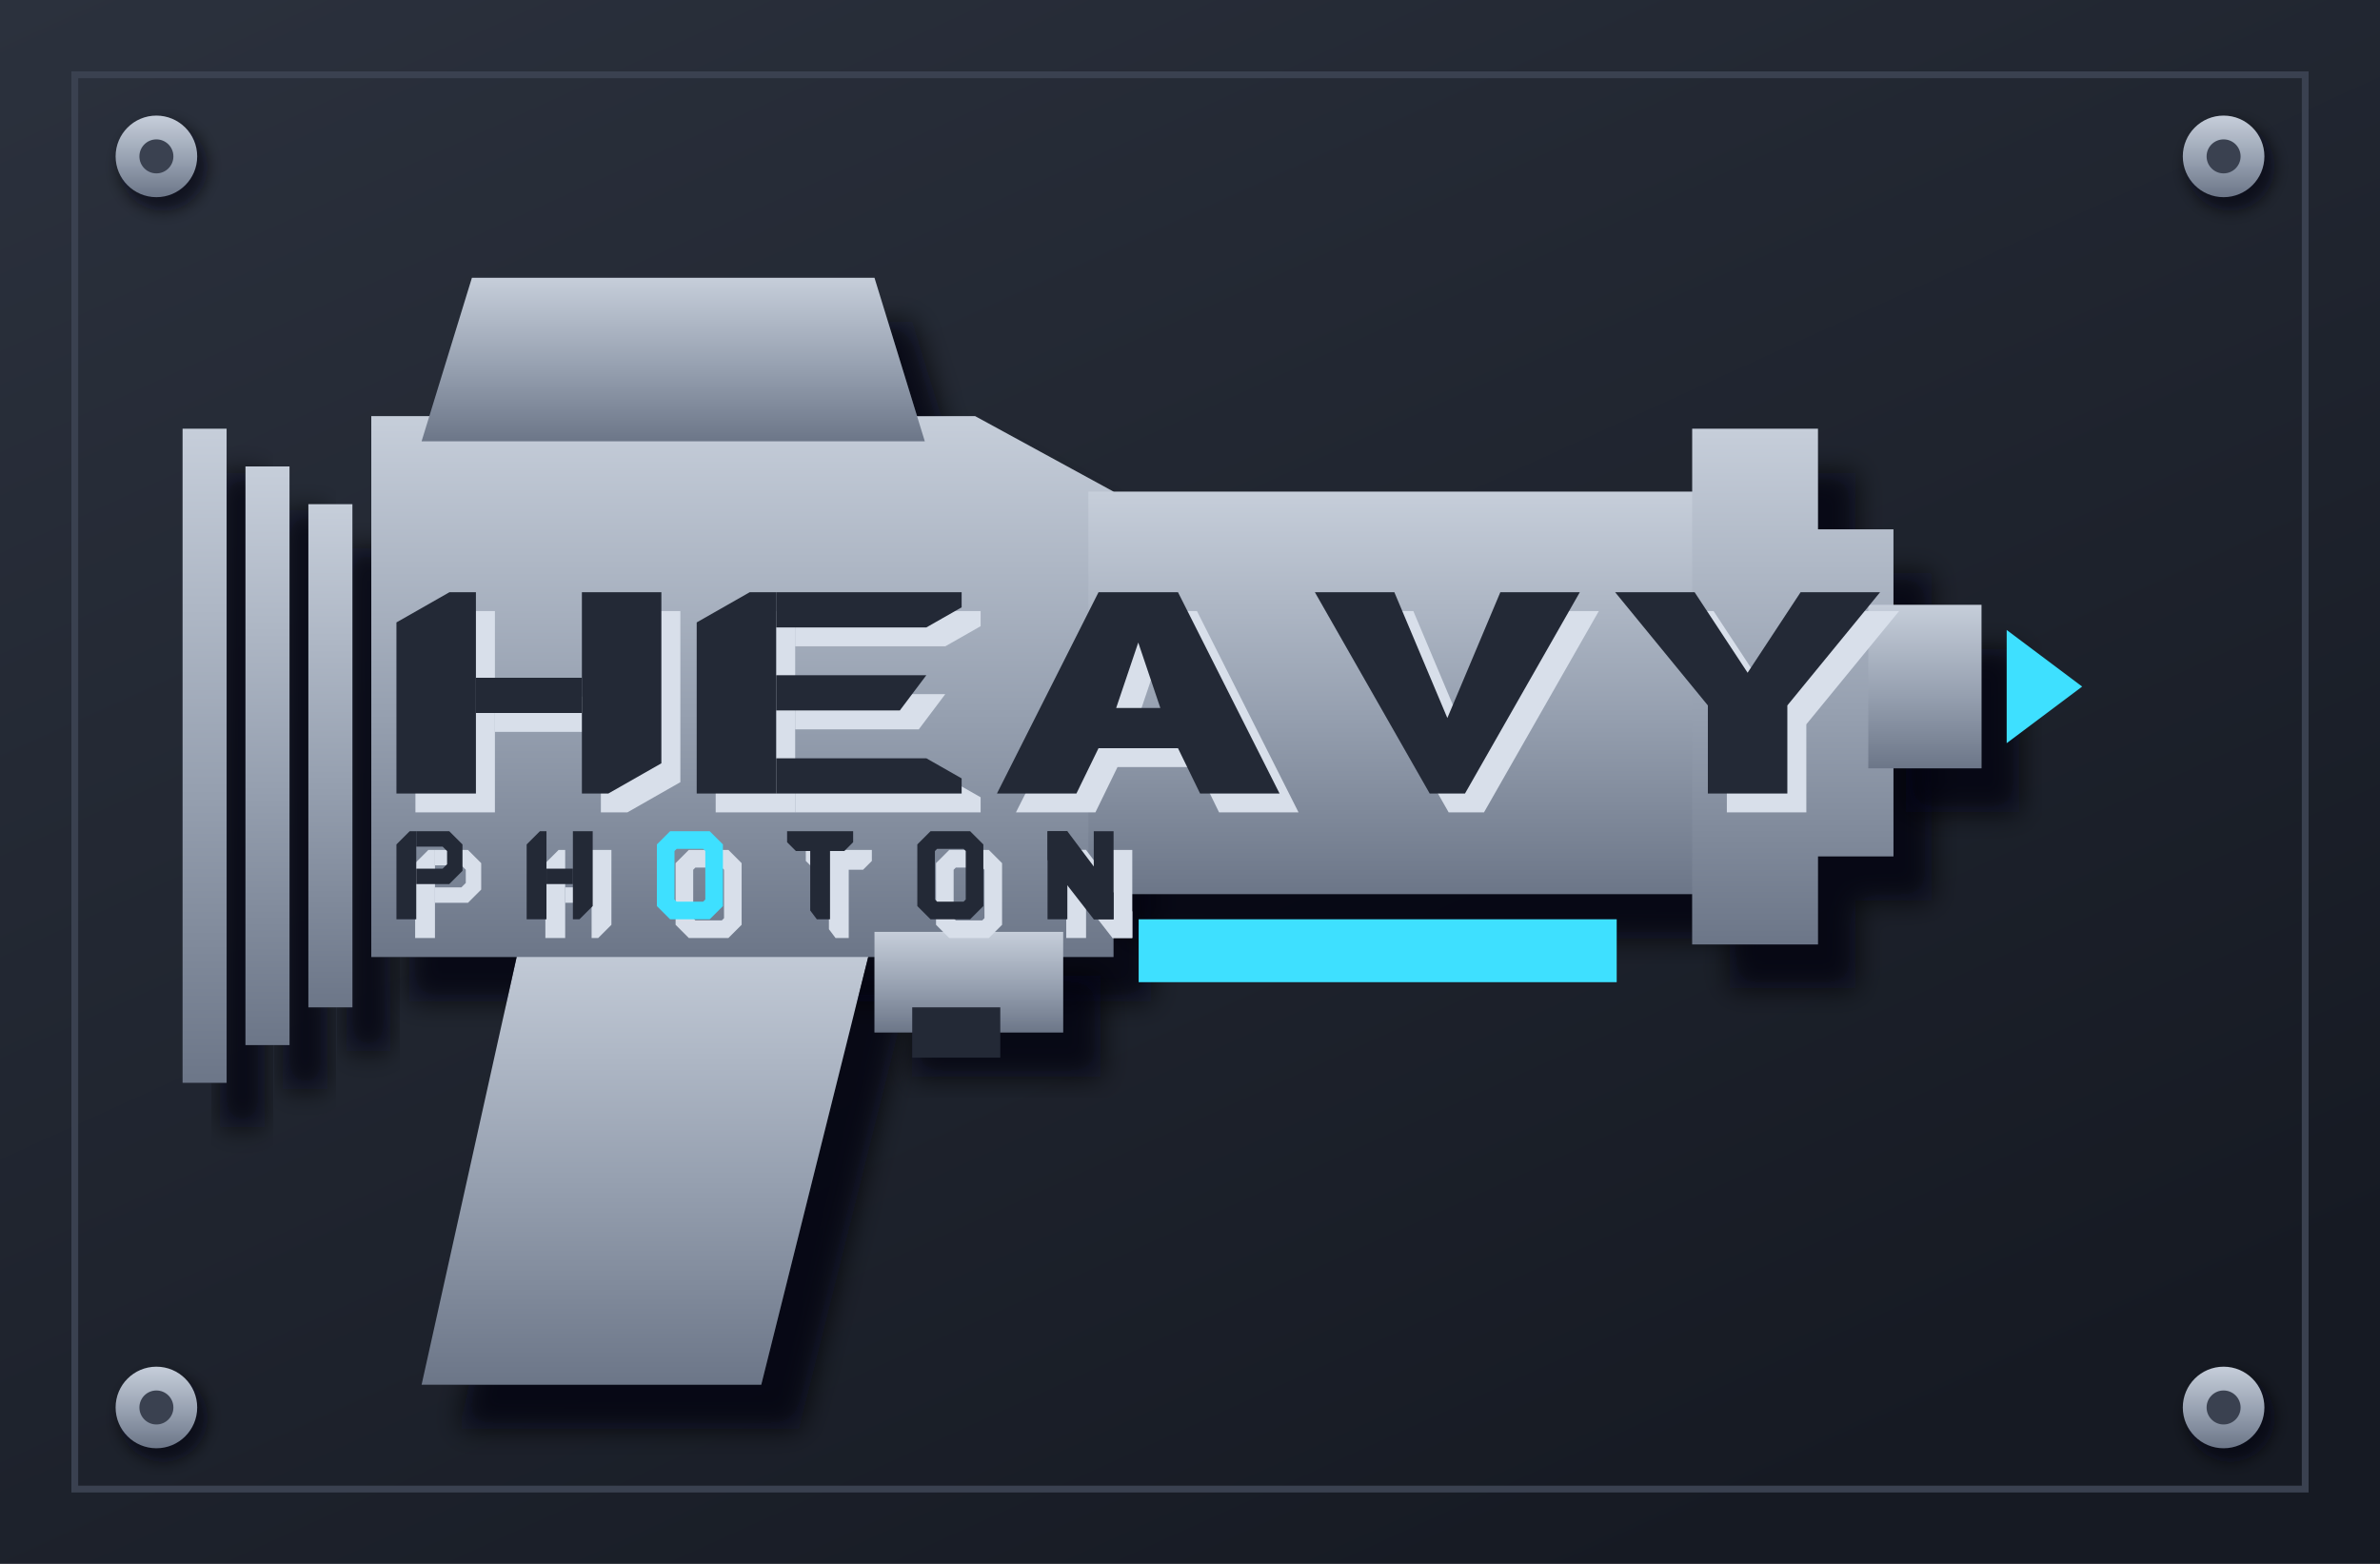
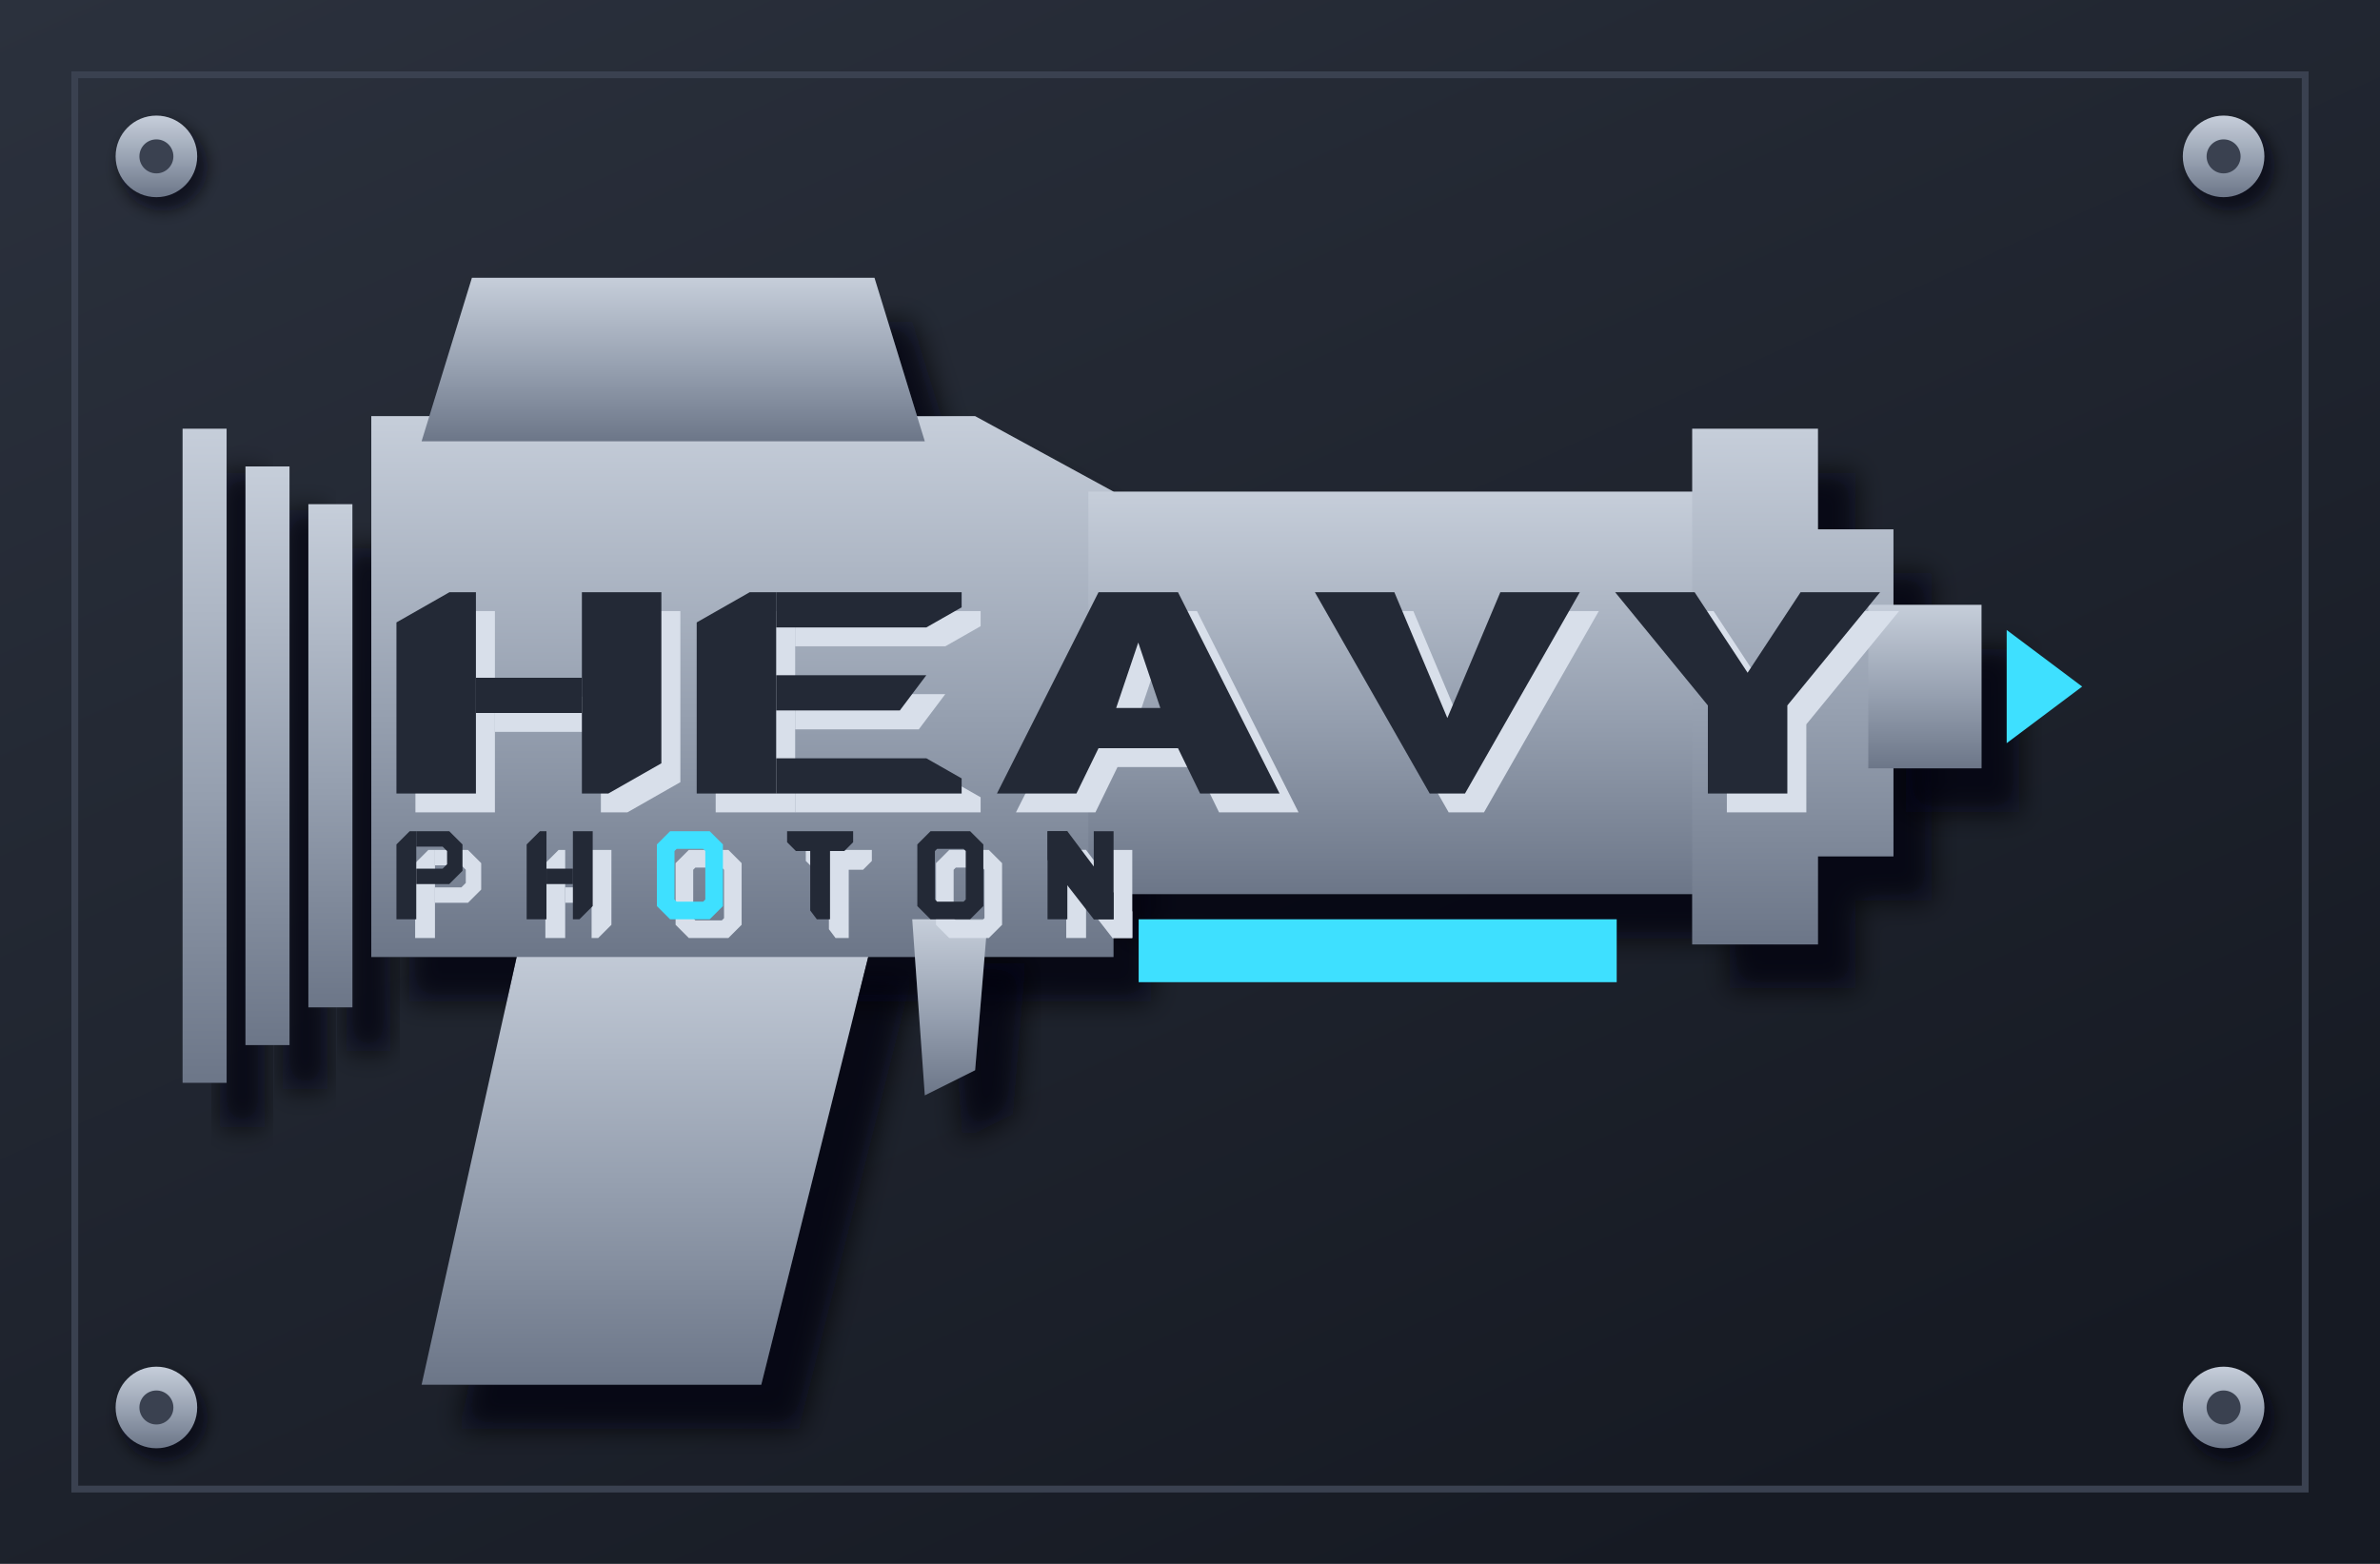
<svg xmlns="http://www.w3.org/2000/svg" viewBox="0 0 700 460" width="700" height="460">
  <defs>
    <linearGradient id="plate3" x1="0" y1="0" x2="0.7" y2="1">
      <stop offset="0" stop-color="#2B313D" />
      <stop offset="1" stop-color="#161A23" />
    </linearGradient>
    <linearGradient id="steel3" x1="0" y1="0" x2="0" y2="1">
      <stop offset="0" stop-color="#C6CEDA" />
      <stop offset="0.55" stop-color="#96A0B0" />
      <stop offset="1" stop-color="#6C7688" />
    </linearGradient>
    <filter id="soften3" x="-20%" y="-20%" width="140%" height="140%">
      <feGaussianBlur stdDeviation="2.2" />
    </filter>
  </defs>
  <mask id="gunout" maskUnits="userSpaceOnUse" x="-2000" y="-2000" width="6000" height="6000">
    <rect x="-2000" y="-2000" width="6000" height="6000" fill="#fff" />
    <g fill="#000">
      <rect x="2" y="66" width="7" height="104" />
      <rect x="12" y="72" width="7" height="92" />
      <rect x="22" y="78" width="7" height="80" />
      <path d="M56,146 L112,146 L94,218 L40,218 Z" />
      <path d="M32,64 L128,64 L150,76 L150,150 L32,150 Z" />
      <path d="M48,42 L112,42 L120,68 L40,68 Z" />
-       <rect x="112" y="146" width="30" height="16" />
+       <path d="M118,144 L130,144 L128,168 L120,172 Z" />
      <path d="M146,76 L246,76 L246,140 L146,140 Z" />
      <path d="M242,66 L262,66 L262,82 L274,82 L274,134 L262,134 L262,148 L242,148 Z" />
      <rect x="270" y="94" width="18" height="26" />
    </g>
  </mask>
  <rect width="700" height="460" fill="url(#plate3)" />
  <rect x="22" y="22" width="656" height="416" fill="none" stroke="#3A4150" stroke-width="2" />
  <circle cx="48" cy="49" r="13" fill="#04060A" opacity="0.6" filter="url(#soften3)" />
  <circle cx="46" cy="46" r="12" fill="url(#steel3)" />
  <circle cx="46" cy="46" r="5" fill="#3A4150" />
  <circle cx="656" cy="49" r="13" fill="#04060A" opacity="0.6" filter="url(#soften3)" />
  <circle cx="654" cy="46" r="12" fill="url(#steel3)" />
  <circle cx="654" cy="46" r="5" fill="#3A4150" />
  <circle cx="48" cy="417" r="13" fill="#04060A" opacity="0.6" filter="url(#soften3)" />
  <circle cx="46" cy="414" r="12" fill="url(#steel3)" />
  <circle cx="46" cy="414" r="5" fill="#3A4150" />
  <circle cx="656" cy="417" r="13" fill="#04060A" opacity="0.6" filter="url(#soften3)" />
  <circle cx="654" cy="414" r="12" fill="url(#steel3)" />
  <circle cx="654" cy="414" r="5" fill="#3A4150" />
  <g id="gun" transform="translate(50 4) scale(1.85)">
    <g id="fin-1">
      <g mask="url(#gunout)">
        <g fill="#04060A" opacity="0.75" filter="url(#soften3)" transform="translate(6 7)">
          <rect x="2" y="66" width="7" height="104" />
        </g>
      </g>
      <g fill="url(#steel3)">
        <rect x="2" y="66" width="7" height="104" />
      </g>
    </g>
    <g id="fin-2">
      <g mask="url(#gunout)">
        <g fill="#04060A" opacity="0.75" filter="url(#soften3)" transform="translate(6 7)">
          <rect x="12" y="72" width="7" height="92" />
        </g>
      </g>
      <g fill="url(#steel3)">
        <rect x="12" y="72" width="7" height="92" />
      </g>
    </g>
    <g id="fin-3">
      <g mask="url(#gunout)">
        <g fill="#04060A" opacity="0.75" filter="url(#soften3)" transform="translate(6 7)">
          <rect x="22" y="78" width="7" height="80" />
        </g>
      </g>
      <g fill="url(#steel3)">
        <rect x="22" y="78" width="7" height="80" />
      </g>
    </g>
    <g id="grip">
      <g mask="url(#gunout)">
        <g fill="#04060A" opacity="0.75" filter="url(#soften3)" transform="translate(6 7)">
          <path d="M56,146 L112,146 L94,218 L40,218 Z" />
        </g>
      </g>
      <g fill="url(#steel3)">
        <path d="M56,146 L112,146 L94,218 L40,218 Z" />
      </g>
    </g>
    <g id="body">
      <g mask="url(#gunout)">
        <g fill="#04060A" opacity="0.75" filter="url(#soften3)" transform="translate(6 7)">
          <path d="M32,64 L128,64 L150,76 L150,150 L32,150 Z" />
        </g>
      </g>
      <g fill="url(#steel3)">
        <path d="M32,64 L128,64 L150,76 L150,150 L32,150 Z" />
      </g>
    </g>
    <g id="sight">
      <g mask="url(#gunout)">
        <g fill="#04060A" opacity="0.75" filter="url(#soften3)" transform="translate(6 7)">
          <path d="M48,42 L112,42 L120,68 L40,68 Z" />
        </g>
      </g>
      <g fill="url(#steel3)">
        <path d="M48,42 L112,42 L120,68 L40,68 Z" />
      </g>
    </g>
    <g id="trigger">
      <g mask="url(#gunout)">
        <g fill="#04060A" opacity="0.75" filter="url(#soften3)" transform="translate(6 7)">
-           <rect x="112" y="146" width="30" height="16" />
-         </g>
-       </g>
-       <g fill="url(#steel3)">
-         <rect x="112" y="146" width="30" height="16" />
-       </g>
-       <rect x="118" y="158" width="14" height="8" fill="#232936" />
+           <path d="M118,144 L130,144 L128,168 L120,172 Z" />
+         </g>
+       </g>
+       <g fill="url(#steel3)">
+         <path d="M118,144 L130,144 L128,168 L120,172 Z" />
+       </g>
    </g>
    <g id="barrel">
      <g mask="url(#gunout)">
        <g fill="#04060A" opacity="0.75" filter="url(#soften3)" transform="translate(6 7)">
          <path d="M146,76 L246,76 L246,140 L146,140 Z" />
        </g>
      </g>
      <g fill="url(#steel3)">
        <path d="M146,76 L246,76 L246,140 L146,140 Z" />
      </g>
      <rect x="154" y="144" width="76" height="10" fill="#3EE0FF" />
    </g>
    <g id="muzzle">
      <g mask="url(#gunout)">
        <g fill="#04060A" opacity="0.75" filter="url(#soften3)" transform="translate(6 7)">
          <path d="M242,66 L262,66 L262,82 L274,82 L274,134 L262,134 L262,148 L242,148 Z" />
        </g>
      </g>
      <g fill="url(#steel3)">
        <path d="M242,66 L262,66 L262,82 L274,82 L274,134 L262,134 L262,148 L242,148 Z" />
      </g>
    </g>
    <g id="tip">
      <g mask="url(#gunout)">
        <g fill="#04060A" opacity="0.75" filter="url(#soften3)" transform="translate(6 7)">
          <rect x="270" y="94" width="18" height="26" />
        </g>
      </g>
      <g fill="url(#steel3)">
        <rect x="270" y="94" width="18" height="26" />
      </g>
      <path d="M292,98 L304,107 L292,116 Z" fill="#3EE0FF" />
    </g>
    <g id="word-heavy" transform="translate(36 92) scale(0.702 0.4)">
      <g id="heavy-h0" transform="translate(0.0 0)">
        <g fill="#D8DFEA" transform="translate(4.3 7.5)">
          <rect x="18" y="34" width="24" height="14" />
          <polygon points="0,12 12,0 18,0 18,80 0,80" />
          <polygon points="42,0 60,0 60,68 48,80 42,80" />
        </g>
        <g fill="#232936">
          <rect x="18" y="34" width="24" height="14" />
          <polygon points="0,12 12,0 18,0 18,80 0,80" />
          <polygon points="42,0 60,0 60,68 48,80 42,80" />
        </g>
      </g>
      <g id="heavy-e1" transform="translate(68.0 0)">
        <g fill="#D8DFEA" transform="translate(4.3 7.5)">
          <polygon points="0,12 12,0 18,0 18,80 0,80" />
          <polygon points="18,0 60,0 60,6 52,14 18,14" />
          <polygon points="18,33 52,33 46,47 18,47" />
          <polygon points="18,66 52,66 60,74 60,80 18,80" />
        </g>
        <g fill="#232936">
          <polygon points="0,12 12,0 18,0 18,80 0,80" />
          <polygon points="18,0 60,0 60,6 52,14 18,14" />
          <polygon points="18,33 52,33 46,47 18,47" />
          <polygon points="18,66 52,66 60,74 60,80 18,80" />
        </g>
      </g>
      <g id="heavy-a2" transform="translate(136.0 0)">
        <g fill="#D8DFEA" transform="translate(4.3 7.5)">
          <path fill-rule="evenodd" transform="translate(0 0)" d="M23,0 L41,0 L64,80 L46,80 L41,62 L23,62 L18,80 L0,80 Z M32,20 L37,46 L27,46 Z" />
        </g>
        <g fill="#232936">
          <path fill-rule="evenodd" transform="translate(0 0)" d="M23,0 L41,0 L64,80 L46,80 L41,62 L23,62 L18,80 L0,80 Z M32,20 L37,46 L27,46 Z" />
        </g>
      </g>
      <g id="heavy-v3" transform="translate(208.0 0)">
        <g fill="#D8DFEA" transform="translate(4.3 7.5)">
          <polygon points="0,0 18,0 30,50 42,0 60,0 34,80 26,80" />
        </g>
        <g fill="#232936">
          <polygon points="0,0 18,0 30,50 42,0 60,0 34,80 26,80" />
        </g>
      </g>
      <g id="heavy-y4" transform="translate(276.0 0)">
        <g fill="#D8DFEA" transform="translate(4.3 7.5)">
          <polygon points="0,0 18,0 30,32 42,0 60,0 39,45 39,80 21,80 21,45" />
        </g>
        <g fill="#232936">
          <polygon points="0,0 18,0 30,32 42,0 60,0 39,45 39,80 21,80 21,45" />
        </g>
      </g>
    </g>
    <g id="word-photon" transform="translate(36 130) scale(0.175)">
      <g id="photon-p0" transform="translate(0.0 0)">
        <g fill="#D8DFEA" transform="translate(17 17)">
          <path fill-rule="evenodd" transform="translate(0 0)" d="M18,0 L48,0 L60,12 L60,36 L48,48 L18,48 L18,34 L42,34 L46,30 L46,18 L42,14 L18,14 Z" />
          <polygon points="0,12 12,0 18,0 18,80 0,80" />
        </g>
        <g fill="#232936">
          <path fill-rule="evenodd" transform="translate(0 0)" d="M18,0 L48,0 L60,12 L60,36 L48,48 L18,48 L18,34 L42,34 L46,30 L46,18 L42,14 L18,14 Z" />
          <polygon points="0,12 12,0 18,0 18,80 0,80" />
        </g>
      </g>
      <g id="photon-h1" transform="translate(118.3 0)">
        <g fill="#D8DFEA" transform="translate(17 17)">
          <rect x="18" y="34" width="24" height="14" />
          <polygon points="0,12 12,0 18,0 18,80 0,80" />
          <polygon points="42,0 60,0 60,68 48,80 42,80" />
        </g>
        <g fill="#232936">
          <rect x="18" y="34" width="24" height="14" />
          <polygon points="0,12 12,0 18,0 18,80 0,80" />
          <polygon points="42,0 60,0 60,68 48,80 42,80" />
        </g>
      </g>
      <g id="photon-o2" transform="translate(236.6 0)">
        <g fill="#D8DFEA" transform="translate(17 17)">
          <path fill-rule="evenodd" transform="translate(0 0)" d="M12,0 L48,0 L60,12 L60,68 L48,80 L12,80 L0,68 L0,12 Z M18,16 L42,16 L44,18 L44,62 L42,64 L18,64 L16,62 L16,18 Z" />
        </g>
        <g fill="#3EE0FF">
          <path fill-rule="evenodd" transform="translate(0 0)" d="M12,0 L48,0 L60,12 L60,68 L48,80 L12,80 L0,68 L0,12 Z M18,16 L42,16 L44,18 L44,62 L42,64 L18,64 L16,62 L16,18 Z" />
        </g>
      </g>
      <g id="photon-t3" transform="translate(354.9 0)">
        <g fill="#D8DFEA" transform="translate(17 17)">
          <polygon points="0,0 60,0 60,10 52,18 8,18 0,10" />
          <polygon points="21,14 39,14 39,80 27,80 21,72" />
        </g>
        <g fill="#232936">
          <polygon points="0,0 60,0 60,10 52,18 8,18 0,10" />
          <polygon points="21,14 39,14 39,80 27,80 21,72" />
        </g>
      </g>
      <g id="photon-o4" transform="translate(473.2 0)">
        <g fill="#D8DFEA" transform="translate(17 17)">
          <path fill-rule="evenodd" transform="translate(0 0)" d="M12,0 L48,0 L60,12 L60,68 L48,80 L12,80 L0,68 L0,12 Z M18,16 L42,16 L44,18 L44,62 L42,64 L18,64 L16,62 L16,18 Z" />
        </g>
        <g fill="#232936">
          <path fill-rule="evenodd" transform="translate(0 0)" d="M12,0 L48,0 L60,12 L60,68 L48,80 L12,80 L0,68 L0,12 Z M18,16 L42,16 L44,18 L44,62 L42,64 L18,64 L16,62 L16,18 Z" />
        </g>
      </g>
      <g id="photon-n5" transform="translate(591.5 0)">
        <g fill="#D8DFEA" transform="translate(17 17)">
          <rect x="0" y="0" width="18" height="80" />
          <rect x="42" y="0" width="18" height="80" />
          <polygon points="0,0 18,0 60,56 60,80 42,80 0,26" />
        </g>
        <g fill="#232936">
          <rect x="0" y="0" width="18" height="80" />
          <rect x="42" y="0" width="18" height="80" />
          <polygon points="0,0 18,0 60,56 60,80 42,80 0,26" />
        </g>
      </g>
    </g>
  </g>
</svg>
